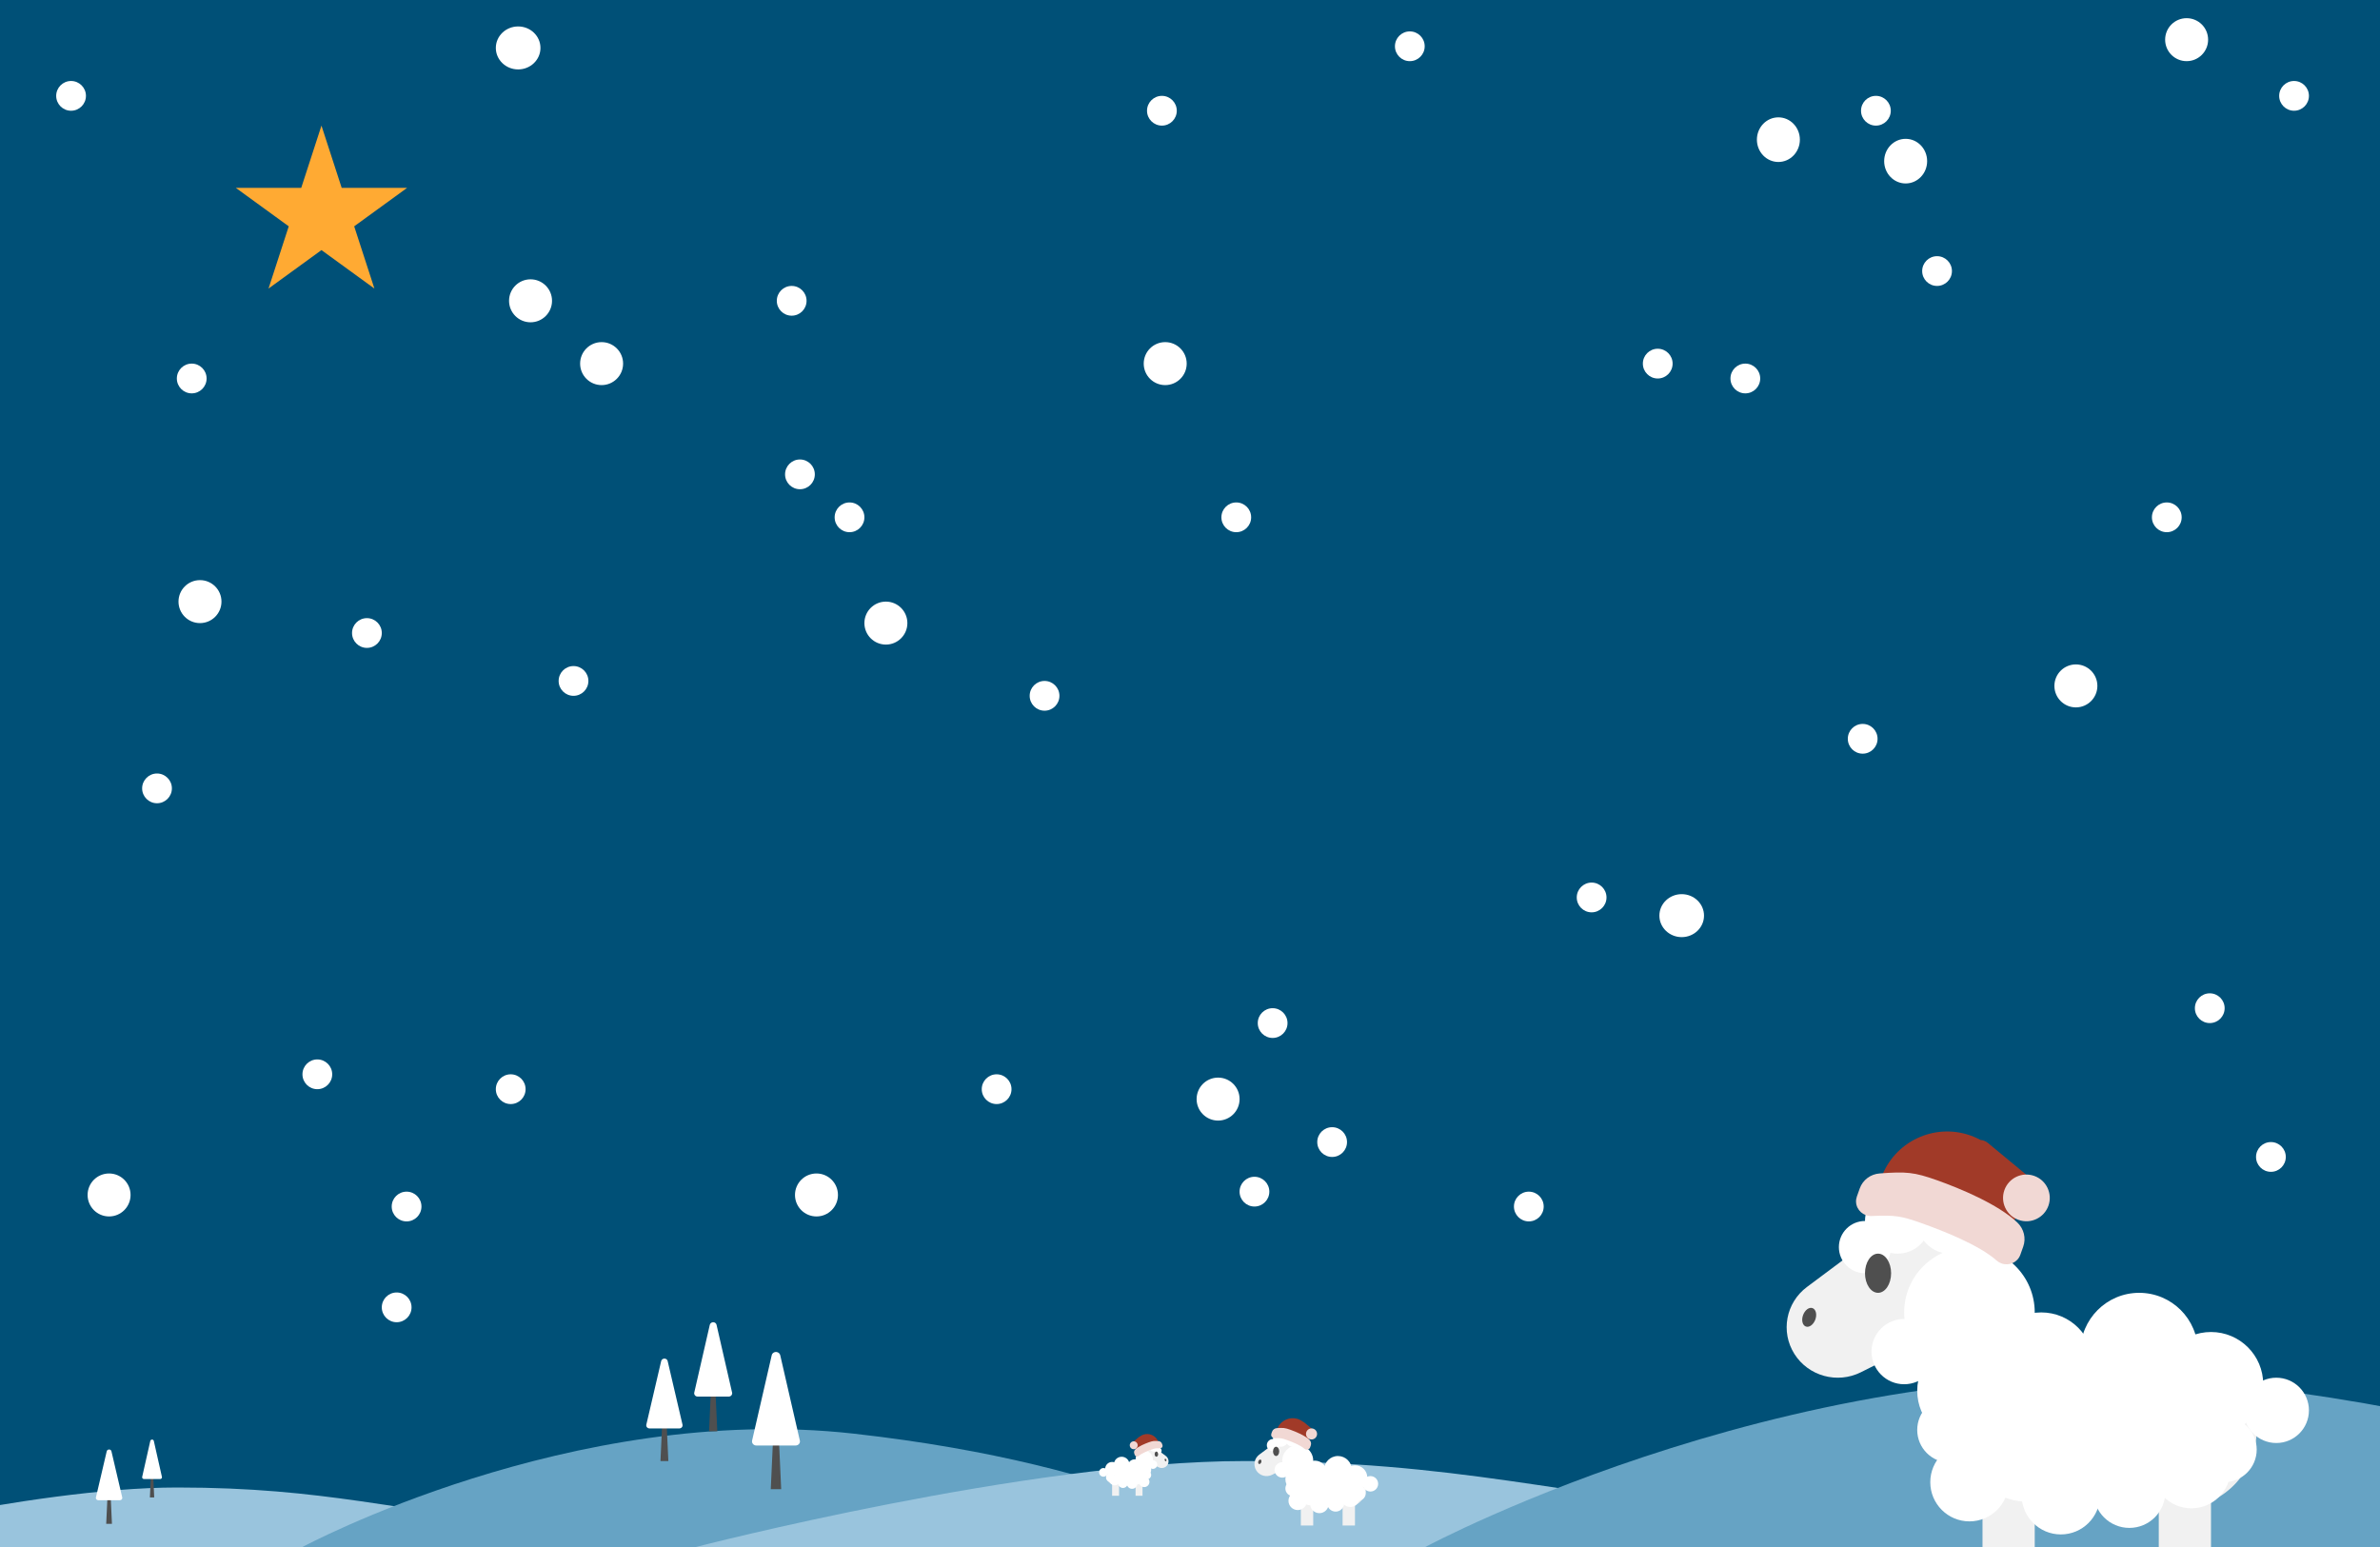
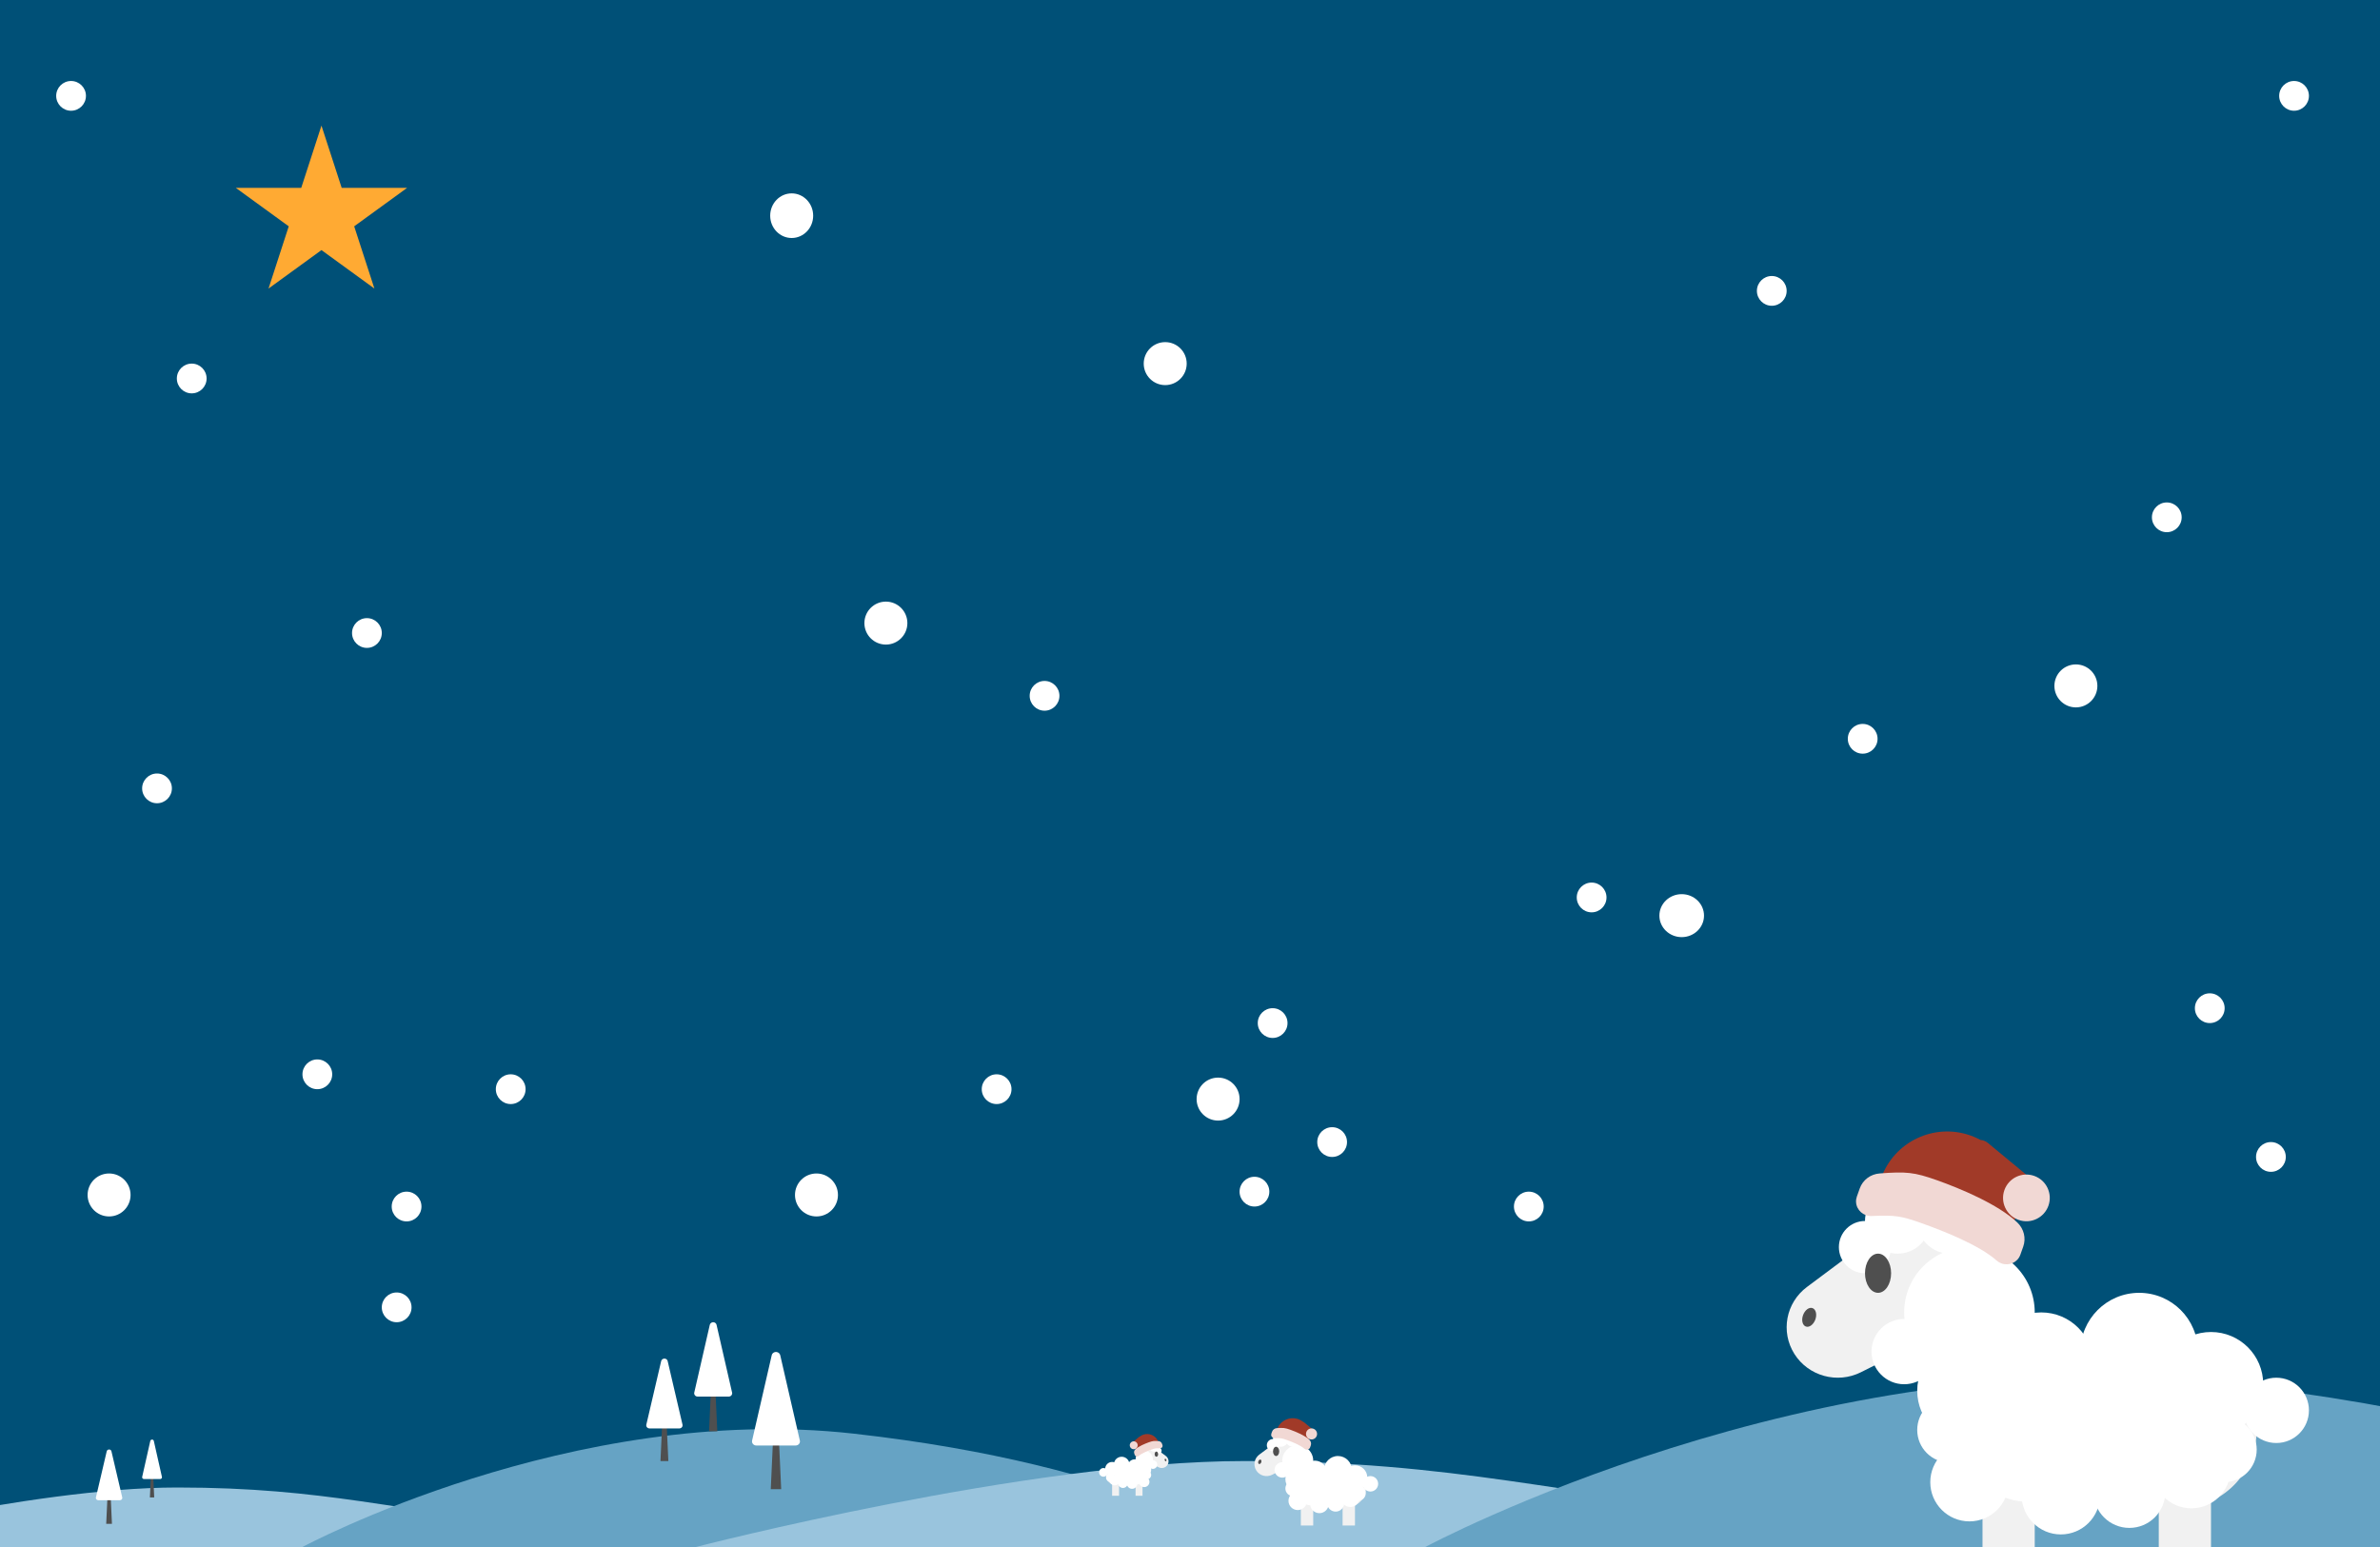
- <svg xmlns="http://www.w3.org/2000/svg" viewBox="0 0 1440 936" fill="none">
-   <g clip-path="url(#clip0)">
+ <svg xmlns="http://www.w3.org/2000/svg" width="1440" height="936" viewBox="0 0 1440 936" fill="none">
+   <g clip-path="url(#clip0_3_73)">
    <rect width="1440" height="936" fill="#005077" />
    <path d="M-122 936H448.213C448.213 936 414.78 931.002 326.972 922.737C239.164 914.472 197.332 900 107.222 900C17.112 900 -122 936 -122 936Z" fill="#99C4DD" />
    <path d="M182.998 936H757C757 936 686.907 886.457 516.412 867.403C345.916 848.348 182.998 936 182.998 936Z" fill="#66A3C4" />
    <path d="M421 936H1246.16C1246.16 936 1197.77 928.78 1070.71 916.842C943.64 904.904 883.104 884 752.707 884C622.309 884 421 936 421 936Z" fill="#99C4DD" />
    <path d="M862.362 936H1693C1693 936 1591.57 864.439 1344.84 836.915C1098.12 809.391 862.362 936 862.362 936Z" fill="#66A3C4" />
    <path d="M1093.27 778.684L1158.38 730.069C1165.36 724.858 1175.29 726.219 1180.57 733.108C1180.86 733.478 1181.12 733.861 1181.37 734.255L1204.99 771.571C1209.63 778.896 1207.37 788.545 1199.95 793.123C1199.55 793.369 1199.14 793.597 1198.72 793.807L1125.92 830.266C1111.64 837.419 1094.19 832.625 1085.7 819.217C1077.22 805.808 1080.5 788.222 1093.27 778.684Z" fill="#F1F1F1" />
    <path d="M1200.29 763.721L1237.17 816.207C1247.21 830.488 1243.77 850.203 1229.49 860.24C1228.72 860.78 1227.93 861.285 1227.12 861.754L1218.54 866.708C1203.42 875.436 1184.1 870.257 1175.37 855.139C1174.9 854.327 1174.47 853.494 1174.08 852.643L1147.07 794.45C1140.35 779.959 1145.79 762.731 1159.63 754.743C1173.46 746.755 1191.1 750.65 1200.29 763.721Z" fill="#F1F1F1" />
    <path d="M1223.2 817.77H1318C1344.18 817.77 1365.4 838.997 1365.4 865.18C1365.4 891.364 1344.18 912.59 1318 912.59H1223.2C1197.02 912.59 1175.8 891.364 1175.8 865.18C1175.8 838.997 1197.02 817.77 1223.2 817.77Z" fill="#F1F1F1" />
    <rect x="1199.5" y="896.787" width="31.6" height="63.213" fill="#F1F1F1" />
    <rect x="1306.15" y="896.787" width="31.6" height="63.213" fill="#F1F1F1" />
    <path d="M1148.15 758.508C1159.06 758.508 1167.9 749.664 1167.9 738.754C1167.9 727.844 1159.06 719 1148.15 719C1137.24 719 1128.4 727.844 1128.4 738.754C1128.4 749.664 1137.24 758.508 1148.15 758.508Z" fill="white" />
    <path d="M1179.75 758.508C1190.66 758.508 1199.5 749.664 1199.5 738.754C1199.5 727.844 1190.66 719 1179.75 719C1168.84 719 1160 727.844 1160 738.754C1160 749.664 1168.84 758.508 1179.75 758.508Z" fill="white" />
    <path d="M1199.5 774.311C1208.23 774.311 1215.3 767.236 1215.3 758.508C1215.3 749.78 1208.23 742.705 1199.5 742.705C1190.77 742.705 1183.7 749.78 1183.7 758.508C1183.7 767.236 1190.77 774.311 1199.5 774.311Z" fill="white" />
    <path d="M1152.1 837.525C1163.01 837.525 1171.85 828.68 1171.85 817.77C1171.85 806.861 1163.01 798.016 1152.1 798.016C1141.19 798.016 1132.35 806.861 1132.35 817.77C1132.35 828.68 1141.19 837.525 1152.1 837.525Z" fill="white" />
    <path d="M1345.65 896.787C1356.56 896.787 1365.4 887.943 1365.4 877.033C1365.4 866.123 1356.56 857.279 1345.65 857.279C1334.74 857.279 1325.9 866.123 1325.9 877.033C1325.9 887.943 1334.74 896.787 1345.65 896.787Z" fill="white" />
    <path d="M1325.9 912.59C1338.99 912.59 1349.6 901.977 1349.6 888.885C1349.6 875.793 1338.99 865.18 1325.9 865.18C1312.81 865.18 1302.2 875.793 1302.2 888.885C1302.2 901.977 1312.81 912.59 1325.9 912.59Z" fill="white" />
    <path d="M1179.75 884.934C1190.66 884.934 1199.5 876.09 1199.5 865.18C1199.5 854.27 1190.66 845.426 1179.75 845.426C1168.84 845.426 1160 854.27 1160 865.18C1160 876.09 1168.84 884.934 1179.75 884.934Z" fill="white" />
    <path d="M1191.6 920.492C1204.69 920.492 1215.3 909.879 1215.3 896.787C1215.3 883.695 1204.69 873.082 1191.6 873.082C1178.51 873.082 1167.9 883.695 1167.9 896.787C1167.9 909.879 1178.51 920.492 1191.6 920.492Z" fill="white" />
    <path d="M1246.9 928.393C1259.99 928.393 1270.6 917.78 1270.6 904.689C1270.6 891.597 1259.99 880.984 1246.9 880.984C1233.81 880.984 1223.2 891.597 1223.2 904.689C1223.2 917.78 1233.81 928.393 1246.9 928.393Z" fill="white" />
    <path d="M1290.35 920.492C1301.26 920.492 1310.1 911.648 1310.1 900.738C1310.1 889.828 1301.26 880.984 1290.35 880.984C1279.44 880.984 1270.6 889.828 1270.6 900.738C1270.6 911.648 1279.44 920.492 1290.35 920.492Z" fill="white" />
    <path d="M1288.37 924.443C1300.37 924.443 1310.1 914.714 1310.1 902.713C1310.1 890.712 1300.37 880.984 1288.37 880.984C1276.38 880.984 1266.65 890.712 1266.65 902.713C1266.65 914.714 1276.38 924.443 1288.37 924.443Z" fill="white" />
    <path d="M1377.25 873.082C1388.16 873.082 1397 864.238 1397 853.328C1397 842.418 1388.16 833.574 1377.25 833.574C1366.34 833.574 1357.5 842.418 1357.5 853.328C1357.5 864.238 1366.34 873.082 1377.25 873.082Z" fill="white" />
    <path d="M1191.6 833.574C1213.42 833.574 1231.1 815.885 1231.1 794.066C1231.1 772.246 1213.42 754.557 1191.6 754.557C1169.78 754.557 1152.1 772.246 1152.1 794.066C1152.1 815.885 1169.78 833.574 1191.6 833.574Z" fill="white" />
    <path d="M1227.15 908.639C1248.97 908.639 1266.65 890.951 1266.65 869.131C1266.65 847.311 1248.97 829.623 1227.15 829.623C1205.33 829.623 1187.65 847.311 1187.65 869.131C1187.65 890.951 1205.33 908.639 1227.15 908.639Z" fill="white" />
    <path d="M1286.4 900.738C1308.22 900.738 1325.9 883.049 1325.9 861.23C1325.9 839.41 1308.22 821.721 1286.4 821.721C1264.58 821.721 1246.9 839.41 1246.9 861.23C1246.9 883.049 1264.58 900.738 1286.4 900.738Z" fill="white" />
    <path d="M1337.75 869.131C1355.2 869.131 1369.35 854.98 1369.35 837.525C1369.35 820.069 1355.2 805.918 1337.75 805.918C1320.3 805.918 1306.15 820.069 1306.15 837.525C1306.15 854.98 1320.3 869.131 1337.75 869.131Z" fill="white" />
    <path d="M1235.05 857.279C1252.5 857.279 1266.65 843.128 1266.65 825.672C1266.65 808.216 1252.5 794.066 1235.05 794.066C1217.6 794.066 1203.45 808.216 1203.45 825.672C1203.45 843.128 1217.6 857.279 1235.05 857.279Z" fill="white" />
    <path d="M1191.6 873.082C1209.05 873.082 1223.2 858.931 1223.2 841.475C1223.2 824.02 1209.05 809.869 1191.6 809.869C1174.15 809.869 1160 824.02 1160 841.475C1160 858.931 1174.15 873.082 1191.6 873.082Z" fill="white" />
    <path d="M1294.3 853.328C1313.93 853.328 1329.85 837.408 1329.85 817.77C1329.85 798.133 1313.93 782.213 1294.3 782.213C1274.67 782.213 1258.75 798.133 1258.75 817.77C1258.75 837.408 1274.67 853.328 1294.3 853.328Z" fill="white" />
    <path d="M1128.4 770.361C1137.13 770.361 1144.2 763.285 1144.2 754.557C1144.2 745.829 1137.13 738.754 1128.4 738.754C1119.67 738.754 1112.6 745.829 1112.6 754.557C1112.6 763.285 1119.67 770.361 1128.4 770.361Z" fill="white" />
    <path d="M1136.3 782.213C1140.66 782.213 1144.2 776.907 1144.2 770.361C1144.2 763.815 1140.66 758.508 1136.3 758.508C1131.94 758.508 1128.4 763.815 1128.4 770.361C1128.4 776.907 1131.94 782.213 1136.3 782.213Z" fill="#4F4F4F" />
    <path d="M1092.61 802.604C1094.66 803.35 1097.23 801.462 1098.35 798.386C1099.47 795.311 1098.71 792.212 1096.66 791.466C1094.61 790.72 1092.05 792.608 1090.93 795.684C1089.81 798.759 1090.56 801.857 1092.61 802.604Z" fill="#4F4F4F" />
    <path d="M761.907 880.116L777.327 868.618C778.98 867.386 781.333 867.707 782.583 869.337C782.65 869.424 782.714 869.515 782.773 869.608L788.367 878.434C789.465 880.166 788.93 882.448 787.173 883.531C787.079 883.589 786.982 883.643 786.882 883.693L769.64 892.316C766.257 894.008 762.124 892.874 760.114 889.703C758.104 886.531 758.882 882.372 761.907 880.116Z" fill="#F1F1F1" />
-     <path d="M787.253 876.577L795.988 888.991C798.365 892.369 797.551 897.031 794.169 899.405C793.987 899.533 793.8 899.652 793.607 899.763L791.576 900.935C787.996 902.999 783.418 901.774 781.352 898.199C781.241 898.007 781.138 897.81 781.045 897.608L774.649 883.845C773.056 880.418 774.347 876.343 777.623 874.454C780.899 872.564 785.077 873.486 787.253 876.577Z" fill="#F1F1F1" />
+     <path d="M787.253 876.577L795.988 888.991C798.365 892.369 797.551 897.031 794.169 899.405C793.987 899.533 793.8 899.653 793.607 899.763L791.576 900.935C787.996 902.999 783.418 901.774 781.352 898.199C781.241 898.007 781.138 897.81 781.045 897.608L774.649 883.845C773.056 880.418 774.347 876.343 777.623 874.454C780.899 872.564 785.077 873.486 787.253 876.577Z" fill="#F1F1F1" />
    <path d="M792.68 889.361H815.133C821.333 889.361 826.359 894.381 826.359 900.574C826.359 906.767 821.333 911.787 815.133 911.787H792.68C786.479 911.787 781.453 906.767 781.453 900.574C781.453 894.381 786.479 889.361 792.68 889.361Z" fill="#F1F1F1" />
    <rect x="787.066" y="908.049" width="7.484" height="14.951" fill="#F1F1F1" />
    <rect x="812.326" y="908.049" width="7.484" height="14.951" fill="#F1F1F1" />
    <path d="M774.904 875.344C777.488 875.344 779.582 873.252 779.582 870.672C779.582 868.092 777.488 866 774.904 866C772.321 866 770.227 868.092 770.227 870.672C770.227 873.252 772.321 875.344 774.904 875.344Z" fill="white" />
    <path d="M782.389 875.344C784.972 875.344 787.066 873.252 787.066 870.672C787.066 868.092 784.972 866 782.389 866C779.805 866 777.711 868.092 777.711 870.672C777.711 873.252 779.805 875.344 782.389 875.344Z" fill="white" />
-     <path d="M787.066 879.082C789.133 879.082 790.808 877.409 790.808 875.344C790.808 873.28 789.133 871.607 787.066 871.607C785 871.607 783.324 873.28 783.324 875.344C783.324 877.409 785 879.082 787.066 879.082Z" fill="white" />
+     <path d="M787.066 879.082C789.133 879.082 790.809 877.409 790.809 875.344C790.809 873.28 789.133 871.607 787.066 871.607C785 871.607 783.324 873.28 783.324 875.344C783.324 877.409 785 879.082 787.066 879.082Z" fill="white" />
    <path d="M775.84 894.033C778.423 894.033 780.518 891.941 780.518 889.361C780.518 886.78 778.423 884.689 775.84 884.689C773.256 884.689 771.162 886.78 771.162 889.361C771.162 891.941 773.256 894.033 775.84 894.033Z" fill="white" />
    <path d="M821.681 908.049C824.265 908.049 826.359 905.957 826.359 903.377C826.359 900.797 824.265 898.705 821.681 898.705C819.098 898.705 817.004 900.797 817.004 903.377C817.004 905.957 819.098 908.049 821.681 908.049Z" fill="white" />
    <path d="M817.004 911.787C820.104 911.787 822.617 909.277 822.617 906.18C822.617 903.084 820.104 900.574 817.004 900.574C813.904 900.574 811.39 903.084 811.39 906.18C811.39 909.277 813.904 911.787 817.004 911.787Z" fill="white" />
    <path d="M782.389 905.246C784.972 905.246 787.066 903.154 787.066 900.574C787.066 897.993 784.972 895.902 782.389 895.902C779.805 895.902 777.711 897.993 777.711 900.574C777.711 903.154 779.805 905.246 782.389 905.246Z" fill="white" />
-     <path d="M785.195 913.656C788.295 913.656 790.808 911.146 790.808 908.049C790.808 904.953 788.295 902.443 785.195 902.443C782.095 902.443 779.582 904.953 779.582 908.049C779.582 911.146 782.095 913.656 785.195 913.656Z" fill="white" />
+     <path d="M785.195 913.656C788.295 913.656 790.809 911.146 790.809 908.049C790.809 904.953 788.295 902.443 785.195 902.443C782.095 902.443 779.582 904.953 779.582 908.049C779.582 911.146 782.095 913.656 785.195 913.656Z" fill="white" />
    <path d="M798.293 915.525C801.393 915.525 803.906 913.014 803.906 909.918C803.906 906.822 801.393 904.311 798.293 904.311C795.193 904.311 792.68 906.822 792.68 909.918C792.68 913.014 795.193 915.525 798.293 915.525Z" fill="white" />
-     <path d="M808.584 913.656C811.167 913.656 813.262 911.564 813.262 908.984C813.262 906.403 811.167 904.311 808.584 904.311C806 904.311 803.906 906.403 803.906 908.984C803.906 911.564 806 913.656 808.584 913.656Z" fill="white" />
-     <path d="M808.116 914.59C810.958 914.59 813.262 912.289 813.262 909.451C813.262 906.612 810.958 904.311 808.116 904.311C805.274 904.311 802.971 906.612 802.971 909.451C802.971 912.289 805.274 914.59 808.116 914.59Z" fill="white" />
+     <path d="M808.584 913.656C811.167 913.656 813.261 911.564 813.261 908.984C813.261 906.403 811.167 904.311 808.584 904.311C806 904.311 803.906 906.403 803.906 908.984C803.906 911.564 806 913.656 808.584 913.656Z" fill="white" />
+     <path d="M808.116 914.59C810.958 914.59 813.261 912.289 813.261 909.451C813.261 906.612 810.958 904.311 808.116 904.311C805.274 904.311 802.97 906.612 802.97 909.451C802.97 912.289 805.274 914.59 808.116 914.59Z" fill="white" />
    <path d="M829.166 902.443C831.749 902.443 833.843 900.351 833.843 897.77C833.843 895.19 831.749 893.098 829.166 893.098C826.582 893.098 824.488 895.19 824.488 897.77C824.488 900.351 826.582 902.443 829.166 902.443Z" fill="white" />
    <path d="M785.195 893.098C790.362 893.098 794.551 888.915 794.551 883.754C794.551 878.593 790.362 874.41 785.195 874.41C780.028 874.41 775.84 878.593 775.84 883.754C775.84 888.915 780.028 893.098 785.195 893.098Z" fill="white" />
    <path d="M793.615 910.852C798.782 910.852 802.971 906.669 802.971 901.508C802.971 896.348 798.782 892.164 793.615 892.164C788.448 892.164 784.26 896.348 784.26 901.508C784.26 906.669 788.448 910.852 793.615 910.852Z" fill="white" />
    <path d="M807.648 908.984C812.815 908.984 817.004 904.8 817.004 899.639C817.004 894.479 812.815 890.295 807.648 890.295C802.481 890.295 798.293 894.479 798.293 899.639C798.293 904.8 802.481 908.984 807.648 908.984Z" fill="white" />
    <path d="M819.81 901.508C823.944 901.508 827.295 898.161 827.295 894.033C827.295 889.904 823.944 886.557 819.81 886.557C815.677 886.557 812.326 889.904 812.326 894.033C812.326 898.161 815.677 901.508 819.81 901.508Z" fill="white" />
    <path d="M795.486 898.705C799.62 898.705 802.971 895.358 802.971 891.23C802.971 887.101 799.62 883.754 795.486 883.754C791.353 883.754 788.002 887.101 788.002 891.23C788.002 895.358 791.353 898.705 795.486 898.705Z" fill="white" />
    <path d="M785.195 902.443C789.329 902.443 792.68 899.096 792.68 894.967C792.68 890.839 789.329 887.492 785.195 887.492C781.062 887.492 777.711 890.839 777.711 894.967C777.711 899.096 781.062 902.443 785.195 902.443Z" fill="white" />
-     <path d="M809.519 897.77C814.17 897.77 817.939 894.005 817.939 889.361C817.939 884.716 814.17 880.951 809.519 880.951C804.869 880.951 801.099 884.716 801.099 889.361C801.099 894.005 804.869 897.77 809.519 897.77Z" fill="white" />
+     <path d="M809.519 897.77C814.169 897.77 817.939 894.005 817.939 889.361C817.939 884.716 814.169 880.951 809.519 880.951C804.869 880.951 801.099 884.716 801.099 889.361C801.099 894.005 804.869 897.77 809.519 897.77Z" fill="white" />
    <path d="M770.227 878.148C772.293 878.148 773.969 876.474 773.969 874.41C773.969 872.346 772.293 870.672 770.227 870.672C768.16 870.672 766.484 872.346 766.484 874.41C766.484 876.474 768.16 878.148 770.227 878.148Z" fill="white" />
    <path d="M772.098 880.951C773.131 880.951 773.969 879.696 773.969 878.148C773.969 876.599 773.131 875.344 772.098 875.344C771.064 875.344 770.227 876.599 770.227 878.148C770.227 879.696 771.064 880.951 772.098 880.951Z" fill="#4F4F4F" />
    <path d="M761.75 885.773C762.236 885.95 762.844 885.503 763.109 884.776C763.374 884.049 763.196 883.316 762.71 883.139C762.225 882.963 761.616 883.409 761.351 884.137C761.086 884.864 761.265 885.597 761.75 885.773Z" fill="#4F4F4F" />
    <path d="M705.385 880.925L696.728 874.47C695.801 873.778 694.479 873.959 693.778 874.873C693.74 874.922 693.704 874.973 693.671 875.026L690.531 879.98C689.914 880.953 690.214 882.234 691.201 882.842C691.254 882.875 691.308 882.905 691.364 882.933L701.044 887.774C702.943 888.724 705.264 888.087 706.392 886.307C707.521 884.526 707.084 882.191 705.385 880.925Z" fill="#F1F1F1" />
    <path d="M691.156 878.938L686.252 885.907C684.918 887.803 685.375 890.421 687.273 891.754C687.375 891.826 687.481 891.893 687.589 891.955L688.729 892.613C690.739 893.772 693.309 893.084 694.469 891.077C694.531 890.969 694.589 890.858 694.641 890.745L698.232 883.018C699.126 881.094 698.402 878.807 696.562 877.746C694.723 876.685 692.377 877.203 691.156 878.938Z" fill="#F1F1F1" />
    <path d="M688.11 886.115H675.504C672.023 886.115 669.202 888.933 669.202 892.41C669.202 895.887 672.023 898.705 675.504 898.705H688.11C691.59 898.705 694.412 895.887 694.412 892.41C694.412 888.933 691.59 886.115 688.11 886.115Z" fill="#F1F1F1" />
    <rect width="4.202" height="8.393" transform="matrix(-1 0 0 1 691.261 896.607)" fill="#F1F1F1" />
    <rect width="4.202" height="8.393" transform="matrix(-1 0 0 1 677.08 896.607)" fill="#F1F1F1" />
-     <path d="M698.089 878.246C696.638 878.246 695.463 877.072 695.463 875.623C695.463 874.174 696.638 873 698.089 873C699.539 873 700.715 874.174 700.715 875.623C700.715 877.072 699.539 878.246 698.089 878.246Z" fill="white" />
+     <path d="M698.089 878.246C696.638 878.246 695.462 877.072 695.462 875.623C695.462 874.174 696.638 873 698.089 873C699.539 873 700.715 874.174 700.715 875.623C700.715 877.072 699.539 878.246 698.089 878.246Z" fill="white" />
    <path d="M693.887 878.246C692.437 878.246 691.261 877.072 691.261 875.623C691.261 874.174 692.437 873 693.887 873C695.337 873 696.513 874.174 696.513 875.623C696.513 877.072 695.337 878.246 693.887 878.246Z" fill="white" />
    <path d="M691.261 880.344C690.101 880.344 689.16 879.405 689.16 878.246C689.16 877.087 690.101 876.148 691.261 876.148C692.421 876.148 693.362 877.087 693.362 878.246C693.362 879.405 692.421 880.344 691.261 880.344Z" fill="white" />
    <path d="M697.563 888.738C696.113 888.738 694.937 887.563 694.937 886.115C694.937 884.666 696.113 883.492 697.563 883.492C699.014 883.492 700.189 884.666 700.189 886.115C700.189 887.563 699.014 888.738 697.563 888.738Z" fill="white" />
    <path d="M671.828 896.607C670.377 896.607 669.202 895.432 669.202 893.984C669.202 892.535 670.377 891.361 671.828 891.361C673.278 891.361 674.454 892.535 674.454 893.984C674.454 895.432 673.278 896.607 671.828 896.607Z" fill="white" />
    <path d="M674.454 898.705C672.714 898.705 671.303 897.296 671.303 895.557C671.303 893.819 672.714 892.41 674.454 892.41C676.194 892.41 677.605 893.819 677.605 895.557C677.605 897.296 676.194 898.705 674.454 898.705Z" fill="white" />
    <path d="M693.887 895.033C692.437 895.033 691.261 893.858 691.261 892.41C691.261 890.961 692.437 889.787 693.887 889.787C695.337 889.787 696.513 890.961 696.513 892.41C696.513 893.858 695.337 895.033 693.887 895.033Z" fill="white" />
    <path d="M692.311 899.754C690.571 899.754 689.16 898.345 689.16 896.607C689.16 894.868 690.571 893.459 692.311 893.459C694.052 893.459 695.463 894.868 695.463 896.607C695.463 898.345 694.052 899.754 692.311 899.754Z" fill="white" />
-     <path d="M684.958 900.803C683.218 900.803 681.807 899.394 681.807 897.656C681.807 895.917 683.218 894.508 684.958 894.508C686.699 894.508 688.109 895.917 688.109 897.656C688.109 899.394 686.699 900.803 684.958 900.803Z" fill="white" />
+     <path d="M684.958 900.803C683.218 900.803 681.807 899.394 681.807 897.656C681.807 895.917 683.218 894.508 684.958 894.508C686.699 894.508 688.11 895.917 688.11 897.656C688.11 899.394 686.699 900.803 684.958 900.803Z" fill="white" />
    <path d="M679.181 899.754C677.73 899.754 676.555 898.58 676.555 897.131C676.555 895.683 677.73 894.508 679.181 894.508C680.631 894.508 681.807 895.683 681.807 897.131C681.807 898.58 680.631 899.754 679.181 899.754Z" fill="white" />
    <path d="M679.443 900.279C677.848 900.279 676.555 898.987 676.555 897.393C676.555 895.8 677.848 894.508 679.443 894.508C681.039 894.508 682.332 895.8 682.332 897.393C682.332 898.987 681.039 900.279 679.443 900.279Z" fill="white" />
    <path d="M667.626 893.459C666.176 893.459 665 892.285 665 890.836C665 889.387 666.176 888.213 667.626 888.213C669.076 888.213 670.252 889.387 670.252 890.836C670.252 892.285 669.076 893.459 667.626 893.459Z" fill="white" />
    <path d="M692.311 888.213C689.411 888.213 687.059 885.864 687.059 882.967C687.059 880.07 689.411 877.721 692.311 877.721C695.212 877.721 697.563 880.07 697.563 882.967C697.563 885.864 695.212 888.213 692.311 888.213Z" fill="white" />
    <path d="M687.584 898.18C684.684 898.18 682.332 895.832 682.332 892.934C682.332 890.037 684.684 887.689 687.584 887.689C690.485 887.689 692.836 890.037 692.836 892.934C692.836 895.832 690.485 898.18 687.584 898.18Z" fill="white" />
    <path d="M679.706 897.131C676.805 897.131 674.454 894.782 674.454 891.885C674.454 888.988 676.805 886.639 679.706 886.639C682.607 886.639 684.958 888.988 684.958 891.885C684.958 894.782 682.607 897.131 679.706 897.131Z" fill="white" />
-     <path d="M672.878 892.934C670.558 892.934 668.676 891.055 668.676 888.738C668.676 886.42 670.558 884.541 672.878 884.541C675.199 884.541 677.08 886.42 677.08 888.738C677.08 891.055 675.199 892.934 672.878 892.934Z" fill="white" />
+     <path d="M672.878 892.934C670.558 892.934 668.677 891.055 668.677 888.738C668.677 886.42 670.558 884.541 672.878 884.541C675.199 884.541 677.08 886.42 677.08 888.738C677.08 891.055 675.199 892.934 672.878 892.934Z" fill="white" />
    <path d="M686.534 891.361C684.213 891.361 682.332 889.482 682.332 887.164C682.332 884.846 684.213 882.967 686.534 882.967C688.854 882.967 690.736 884.846 690.736 887.164C690.736 889.482 688.854 891.361 686.534 891.361Z" fill="white" />
-     <path d="M692.311 893.459C689.991 893.459 688.11 891.58 688.11 889.262C688.11 886.945 689.991 885.066 692.311 885.066C694.632 885.066 696.513 886.945 696.513 889.262C696.513 891.58 694.632 893.459 692.311 893.459Z" fill="white" />
+     <path d="M692.311 893.459C689.991 893.459 688.109 891.58 688.109 889.262C688.109 886.945 689.991 885.066 692.311 885.066C694.632 885.066 696.513 886.945 696.513 889.262C696.513 891.58 694.632 893.459 692.311 893.459Z" fill="white" />
    <path d="M678.656 890.836C676.045 890.836 673.929 888.722 673.929 886.115C673.929 883.507 676.045 881.393 678.656 881.393C681.266 881.393 683.383 883.507 683.383 886.115C683.383 888.722 681.266 890.836 678.656 890.836Z" fill="white" />
-     <path d="M700.715 879.82C699.554 879.82 698.614 878.88 698.614 877.721C698.614 876.562 699.554 875.623 700.715 875.623C701.875 875.623 702.816 876.562 702.816 877.721C702.816 878.88 701.875 879.82 700.715 879.82Z" fill="white" />
+     <path d="M700.715 879.82C699.555 879.82 698.614 878.88 698.614 877.721C698.614 876.562 699.555 875.623 700.715 875.623C701.875 875.623 702.816 876.562 702.816 877.721C702.816 878.88 701.875 879.82 700.715 879.82Z" fill="white" />
    <path d="M699.664 881.393C699.084 881.393 698.614 880.689 698.614 879.82C698.614 878.951 699.084 878.246 699.664 878.246C700.244 878.246 700.715 878.951 700.715 879.82C700.715 880.689 700.244 881.393 699.664 881.393Z" fill="#4F4F4F" />
    <path d="M705.473 884.101C705.201 884.2 704.859 883.949 704.71 883.541C704.562 883.133 704.662 882.721 704.934 882.622C705.207 882.523 705.549 882.774 705.697 883.182C705.846 883.59 705.746 884.002 705.473 884.101Z" fill="#4F4F4F" />
    <path d="M430 844H433L434 866H429L430 844Z" fill="#4F4F4F" />
    <path d="M433.539 801.557L442.952 842.606C443.197 843.672 442.481 844.724 441.355 844.955C441.21 844.985 441.061 845 440.912 845H422.087C420.934 845 420 844.116 420 843.025C420 842.884 420.016 842.744 420.047 842.606L429.46 801.557C429.705 800.491 430.816 799.814 431.942 800.045C432.742 800.209 433.366 800.8 433.539 801.557Z" fill="white" />
    <path d="M467.609 873.333H471.391L472.652 901H466.348L467.609 873.333Z" fill="#4F4F4F" />
    <path d="M472.072 819.958L483.94 871.58C484.248 872.921 483.346 874.244 481.926 874.534C481.742 874.572 481.555 874.591 481.368 874.591H457.632C456.178 874.591 455 873.479 455 872.107C455 871.93 455.02 871.754 455.06 871.58L466.928 819.958C467.236 818.617 468.637 817.766 470.058 818.057C471.066 818.263 471.853 819.006 472.072 819.958Z" fill="white" />
-     <path d="M64.957 907H67.043L67.739 922H64.261L64.957 907Z" fill="#4F4F4F" />
+     <path d="M64.957 907H67.044L67.739 922H64.261L64.957 907Z" fill="#4F4F4F" />
    <path d="M67.419 878.061L73.967 906.05C74.137 906.776 73.639 907.493 72.856 907.651C72.754 907.672 72.651 907.682 72.548 907.682H59.452C58.65 907.682 58 907.079 58 906.335C58 906.239 58.011 906.143 58.033 906.05L64.581 878.061C64.751 877.335 65.524 876.873 66.308 877.031C66.864 877.143 67.298 877.546 67.419 878.061Z" fill="white" />
-     <path d="M91.217 894.333H92.783L93.304 906H90.696L91.217 894.333Z" fill="#4F4F4F" />
+     <path d="M91.217 894.333H92.782L93.304 906H90.696L91.217 894.333Z" fill="#4F4F4F" />
    <path d="M93.064 871.826L97.975 893.594C98.103 894.159 97.73 894.717 97.142 894.84C97.066 894.856 96.988 894.864 96.911 894.864H87.089C86.487 894.864 86 894.395 86 893.816C86 893.742 86.008 893.667 86.025 893.594L90.936 871.826C91.063 871.26 91.643 870.901 92.231 871.024C92.648 871.111 92.974 871.424 93.064 871.826Z" fill="white" />
    <path d="M400.565 863.333H403.435L404.391 884H399.609L400.565 863.333Z" fill="#4F4F4F" />
    <path d="M403.951 823.462L412.954 862.024C413.188 863.025 412.504 864.013 411.426 864.231C411.287 864.259 411.145 864.273 411.003 864.273H392.996C391.894 864.273 391 863.442 391 862.417C391 862.285 391.015 862.153 391.045 862.024L400.049 823.462C400.283 822.461 401.346 821.825 402.423 822.043C403.188 822.197 403.785 822.752 403.951 823.462Z" fill="white" />
    <path fill-rule="evenodd" clip-rule="evenodd" d="M1218.06 741.227L1178.12 727.002L1138.18 712.778C1146.03 690.718 1170.28 679.203 1192.35 687.059C1194.44 687.803 1196.43 688.695 1198.32 689.718C1199.9 689.849 1201.45 690.445 1202.75 691.526L1231.36 715.192C1234.57 717.847 1235.2 722.519 1232.82 725.934L1230.1 729.825C1227.88 733.014 1223.69 734.138 1220.17 732.502C1219.79 735.42 1219.09 738.342 1218.06 741.227Z" fill="#A13A28" />
    <path d="M1137.27 709.98C1153.33 708.778 1158.12 709.163 1172 714.105C1185.88 719.048 1208.85 728.547 1220.54 739.635C1224.55 743.438 1225.96 749.159 1224.14 754.263L1222.38 759.209C1220.76 763.753 1215.68 766.093 1211.02 764.436C1209.92 764.045 1208.91 763.446 1208.04 762.674C1197.24 753.113 1175.34 744.603 1162.74 740.113C1150.13 735.624 1146.8 735.154 1132.39 735.736C1127.47 735.934 1123.26 732.178 1122.99 727.346C1122.92 726.203 1123.09 725.062 1123.47 723.987L1125.23 719.041C1127.05 713.936 1131.76 710.393 1137.27 709.98Z" fill="#F1D8D4" />
    <path d="M1221.32 738.1C1228.67 740.718 1236.76 736.88 1239.38 729.527C1242 722.173 1238.16 714.089 1230.8 711.471C1223.45 708.852 1215.37 712.69 1212.75 720.044C1210.13 727.397 1213.97 735.481 1221.32 738.1Z" fill="#F1D8D4" />
    <path fill-rule="evenodd" clip-rule="evenodd" d="M791.641 871.488L782.174 868.117L772.707 864.745C774.569 859.517 780.317 856.788 785.545 858.65C786.545 859.006 787.454 859.504 788.256 860.114C788.568 860.24 788.866 860.416 789.139 860.641L794.341 864.945C795.356 865.785 795.557 867.263 794.803 868.343C794.2 869.208 793.139 869.593 792.148 869.359C792.059 870.071 791.891 870.784 791.641 871.488Z" fill="#A13A28" />
    <path d="M772.491 864.082C776.299 863.797 777.433 863.889 780.723 865.06C784.012 866.231 789.456 868.483 792.227 871.111C793.177 872.012 793.511 873.368 793.08 874.577L792.663 875.75C792.279 876.827 791.075 877.381 789.972 876.989C789.711 876.896 789.471 876.754 789.264 876.571C786.704 874.305 781.516 872.288 778.527 871.224C775.539 870.16 774.752 870.049 771.336 870.187C770.17 870.234 769.173 869.343 769.107 868.198C769.092 867.927 769.131 867.657 769.221 867.402L769.639 866.23C770.07 865.02 771.185 864.18 772.491 864.082Z" fill="#F1D8D4" />
    <path d="M792.412 870.747C794.155 871.367 796.071 870.458 796.692 868.715C797.312 866.972 796.403 865.056 794.66 864.436C792.917 863.815 791.001 864.725 790.381 866.468C789.76 868.21 790.67 870.126 792.412 870.747Z" fill="#F1D8D4" />
    <path fill-rule="evenodd" clip-rule="evenodd" d="M687.309 877.236L694.077 874.825L700.846 872.415C699.515 868.677 695.405 866.726 691.667 868.057C690.952 868.312 690.302 868.668 689.729 869.104C689.506 869.194 689.293 869.319 689.098 869.481L685.379 872.558C684.653 873.158 684.509 874.215 685.048 874.987C685.479 875.606 686.237 875.881 686.946 875.714C687.01 876.223 687.13 876.733 687.309 877.236Z" fill="#A13A28" />
    <path d="M701 871.941C698.278 871.737 697.467 871.802 695.115 872.64C692.763 873.477 688.871 875.087 686.89 876.966C686.21 877.61 685.972 878.58 686.28 879.445L686.578 880.283C686.852 881.053 687.714 881.449 688.502 881.169C688.688 881.102 688.86 881.001 689.008 880.87C690.838 879.25 694.548 877.808 696.685 877.047C698.821 876.286 699.384 876.207 701.826 876.305C702.66 876.339 703.373 875.702 703.42 874.884C703.431 874.69 703.403 874.497 703.338 874.314L703.04 873.476C702.732 872.611 701.934 872.011 701 871.941Z" fill="#F1D8D4" />
    <path d="M686.757 876.706C685.511 877.15 684.141 876.499 683.698 875.253C683.254 874.007 683.904 872.637 685.15 872.194C686.396 871.75 687.766 872.4 688.21 873.646C688.654 874.892 688.003 876.262 686.757 876.706Z" fill="#F1D8D4" />
    <circle cx="222" cy="383" r="9" fill="white" />
-     <circle cx="347" cy="412" r="9" fill="white" />
-     <circle cx="121" cy="364" r="13" fill="white" />
-     <circle cx="484" cy="287" r="9" fill="white" />
-     <circle cx="321" cy="182" r="13" fill="white" />
-     <circle cx="748" cy="313" r="9" fill="white" />
    <circle cx="705" cy="220" r="13" fill="white" />
    <circle cx="1127" cy="447" r="9" fill="white" />
    <circle cx="1256" cy="415" r="13" fill="white" />
    <circle cx="1311" cy="313" r="9" fill="white" />
-     <circle cx="1172" cy="164" r="9" fill="white" />
-     <circle cx="1323" cy="24" r="13" fill="white" />
    <circle cx="1388" cy="58" r="9" fill="white" />
    <circle cx="963" cy="543" r="9" fill="white" />
    <ellipse cx="1017.5" cy="554" rx="13.5" ry="13" fill="white" />
    <circle cx="603" cy="659" r="9" fill="white" />
    <circle cx="494" cy="723" r="13" fill="white" />
    <circle cx="632" cy="421" r="9" fill="white" />
    <circle cx="536" cy="377" r="13" fill="white" />
-     <circle cx="479" cy="182" r="9" fill="white" />
-     <ellipse cx="313.5" cy="29" rx="13.5" ry="13" fill="white" />
    <circle cx="198" cy="125" r="9" fill="white" />
    <circle cx="116" cy="229" r="9" fill="white" />
    <circle cx="43" cy="58" r="9" fill="white" />
-     <circle cx="703" cy="67" r="9" fill="white" />
-     <circle cx="853" cy="28" r="9" fill="white" />
-     <circle cx="1003" cy="220" r="9" fill="white" />
-     <ellipse cx="1076" cy="84.5" rx="13" ry="13.5" fill="white" />
+     <circle cx="1072" cy="176" r="9" fill="white" />
+     <ellipse cx="479" cy="130.5" rx="13" ry="13.5" fill="white" />
    <circle cx="192" cy="650" r="9" fill="white" />
    <circle cx="246" cy="730" r="9" fill="white" />
    <circle cx="309" cy="659" r="9" fill="white" />
    <circle cx="66" cy="723" r="13" fill="white" />
    <circle cx="95" cy="477" r="9" fill="white" />
    <circle cx="1337" cy="610" r="9" fill="white" />
    <circle cx="1374" cy="700" r="9" fill="white" />
    <circle cx="759" cy="721" r="9" fill="white" />
    <circle cx="806" cy="691" r="9" fill="white" />
    <circle cx="925" cy="730" r="9" fill="white" />
    <circle cx="770" cy="619" r="9" fill="white" />
    <circle cx="737" cy="665" r="13" fill="white" />
-     <circle cx="1056" cy="229" r="9" fill="white" />
-     <ellipse cx="1153" cy="97.5" rx="13" ry="13.5" fill="white" />
-     <circle cx="1135" cy="67" r="9" fill="white" />
-     <circle cx="514" cy="313" r="9" fill="white" />
-     <circle cx="364" cy="220" r="13" fill="white" />
    <circle cx="240" cy="791" r="9" fill="white" />
    <path d="M194.5 76L206.736 113.659H246.333L214.298 136.933L226.534 174.591L194.5 151.317L162.466 174.591L174.702 136.933L142.667 113.659H182.264L194.5 76Z" fill="#FFAA33" />
  </g>
  <defs>
-     <clipPath id="clip0">
+     <clipPath id="clip0_3_73">
      <rect width="1440" height="936" fill="white" />
    </clipPath>
  </defs>
</svg>
